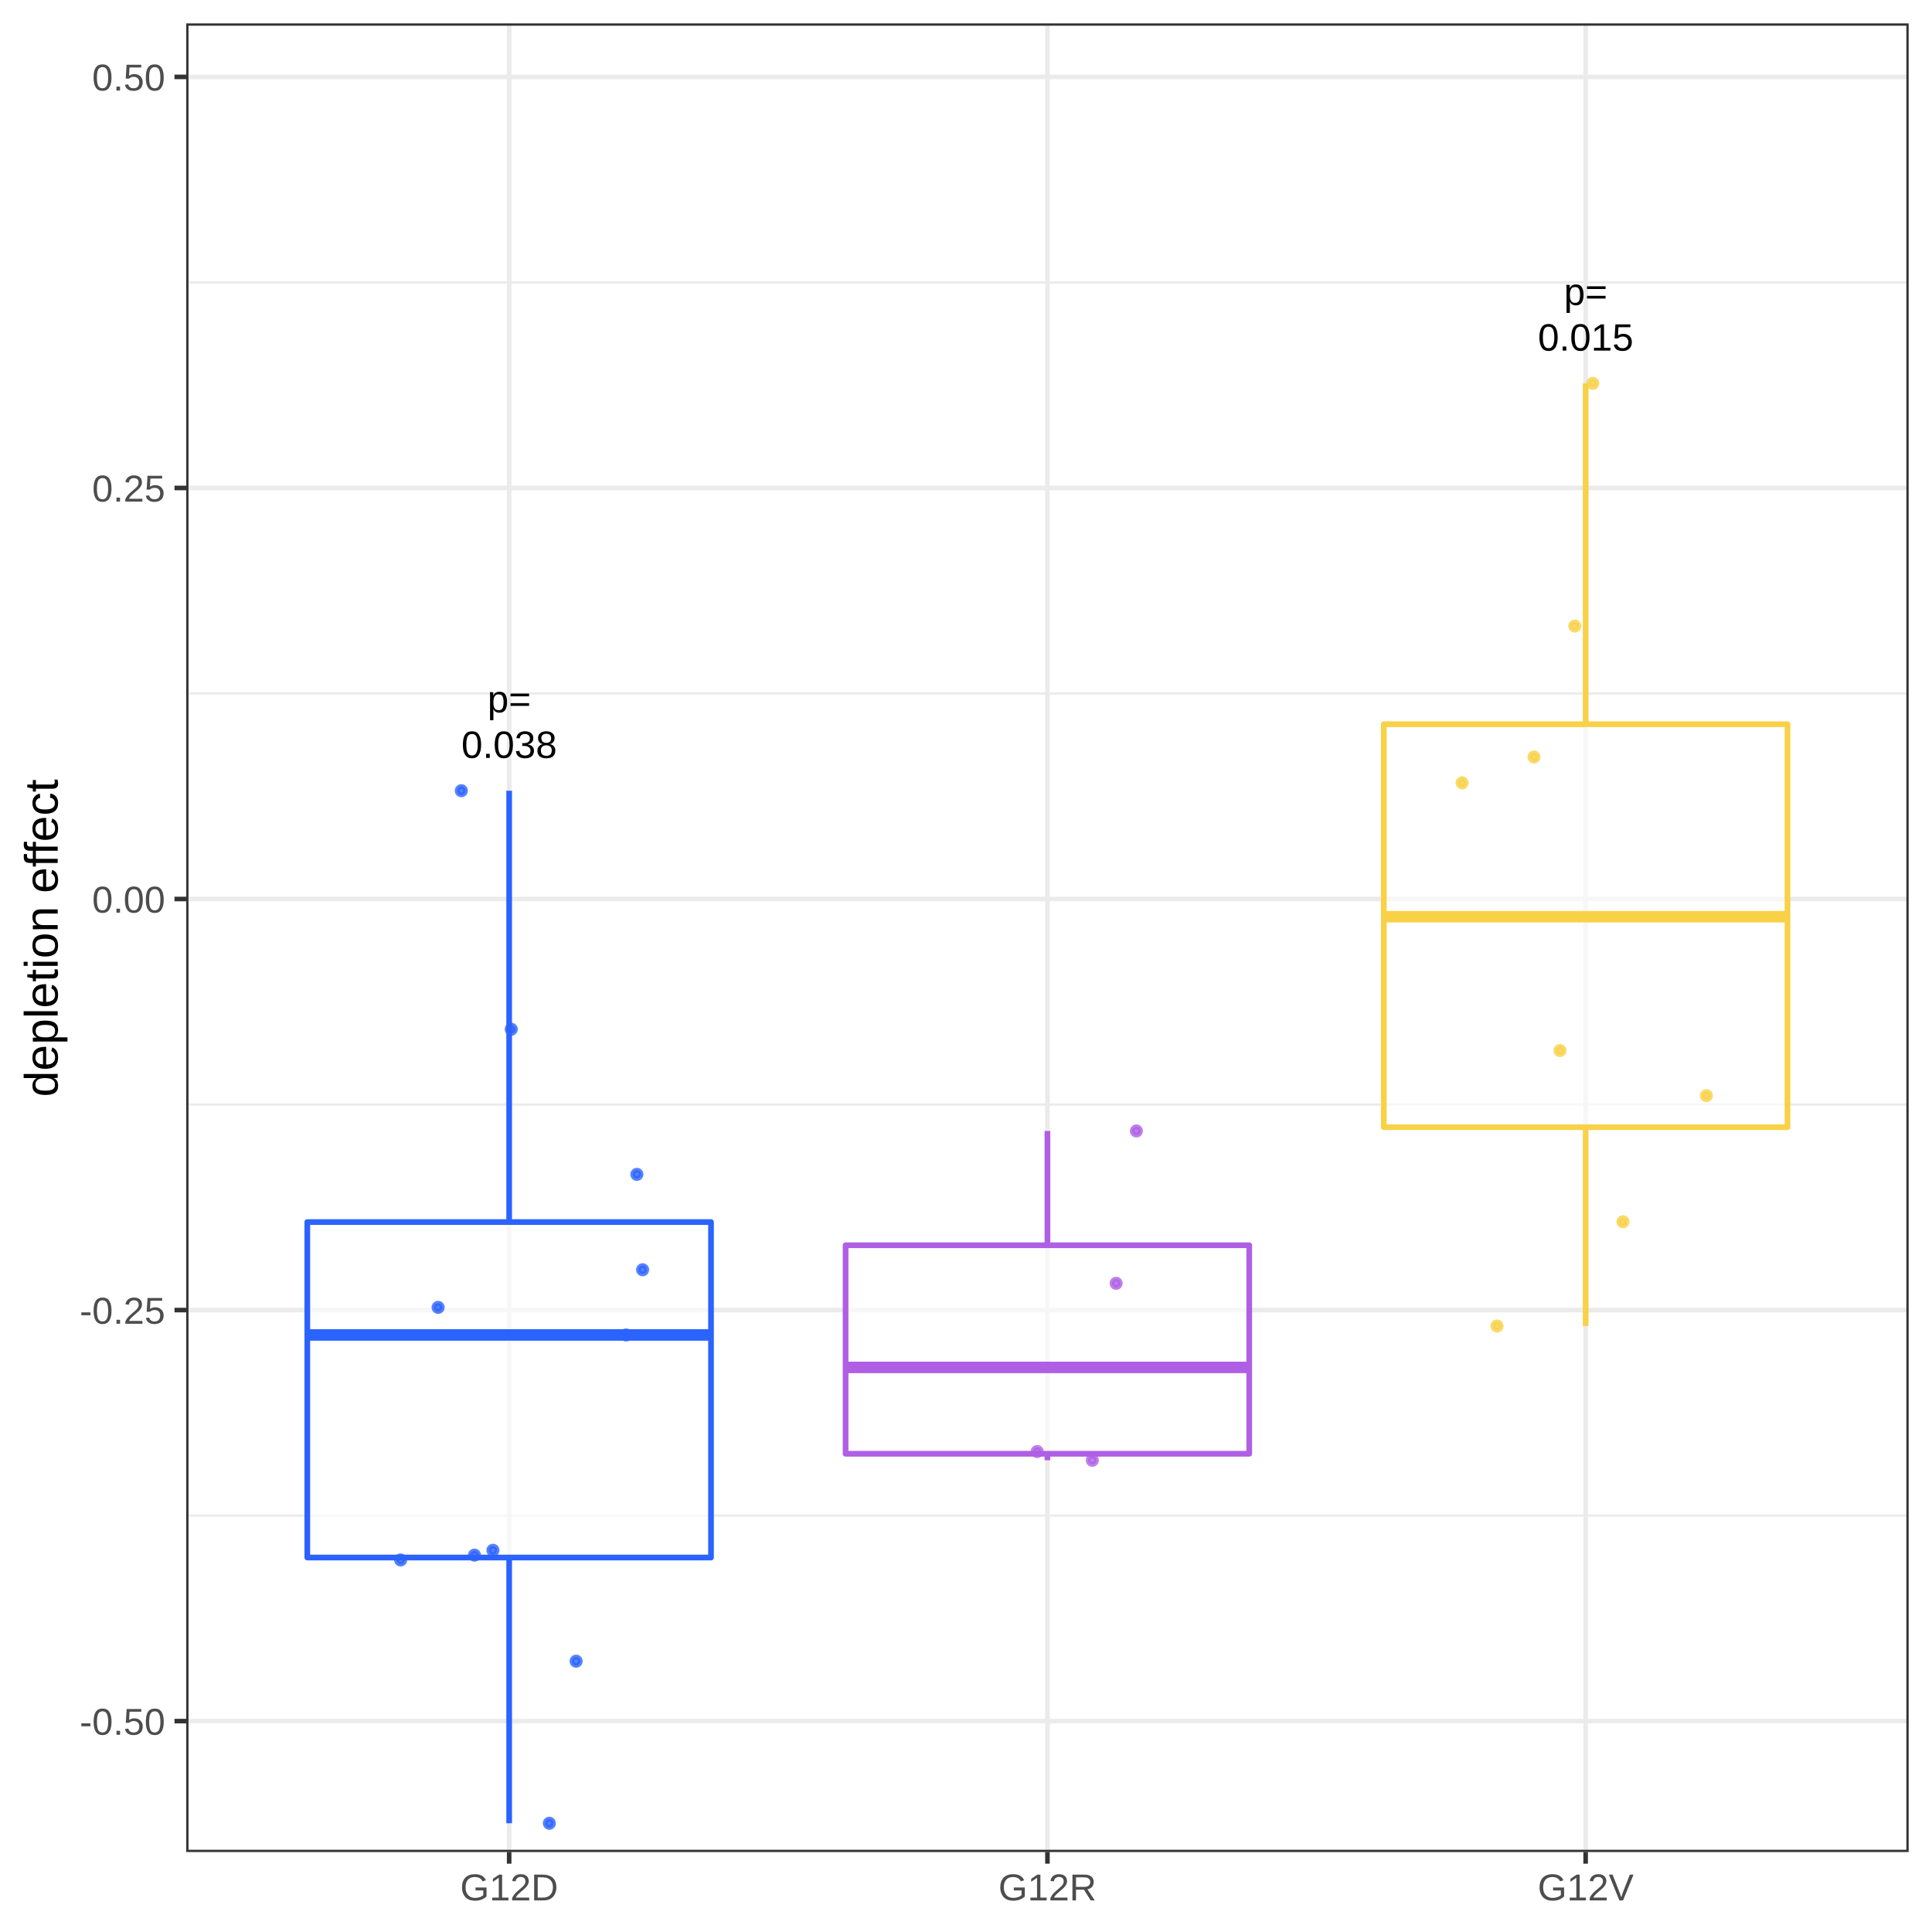
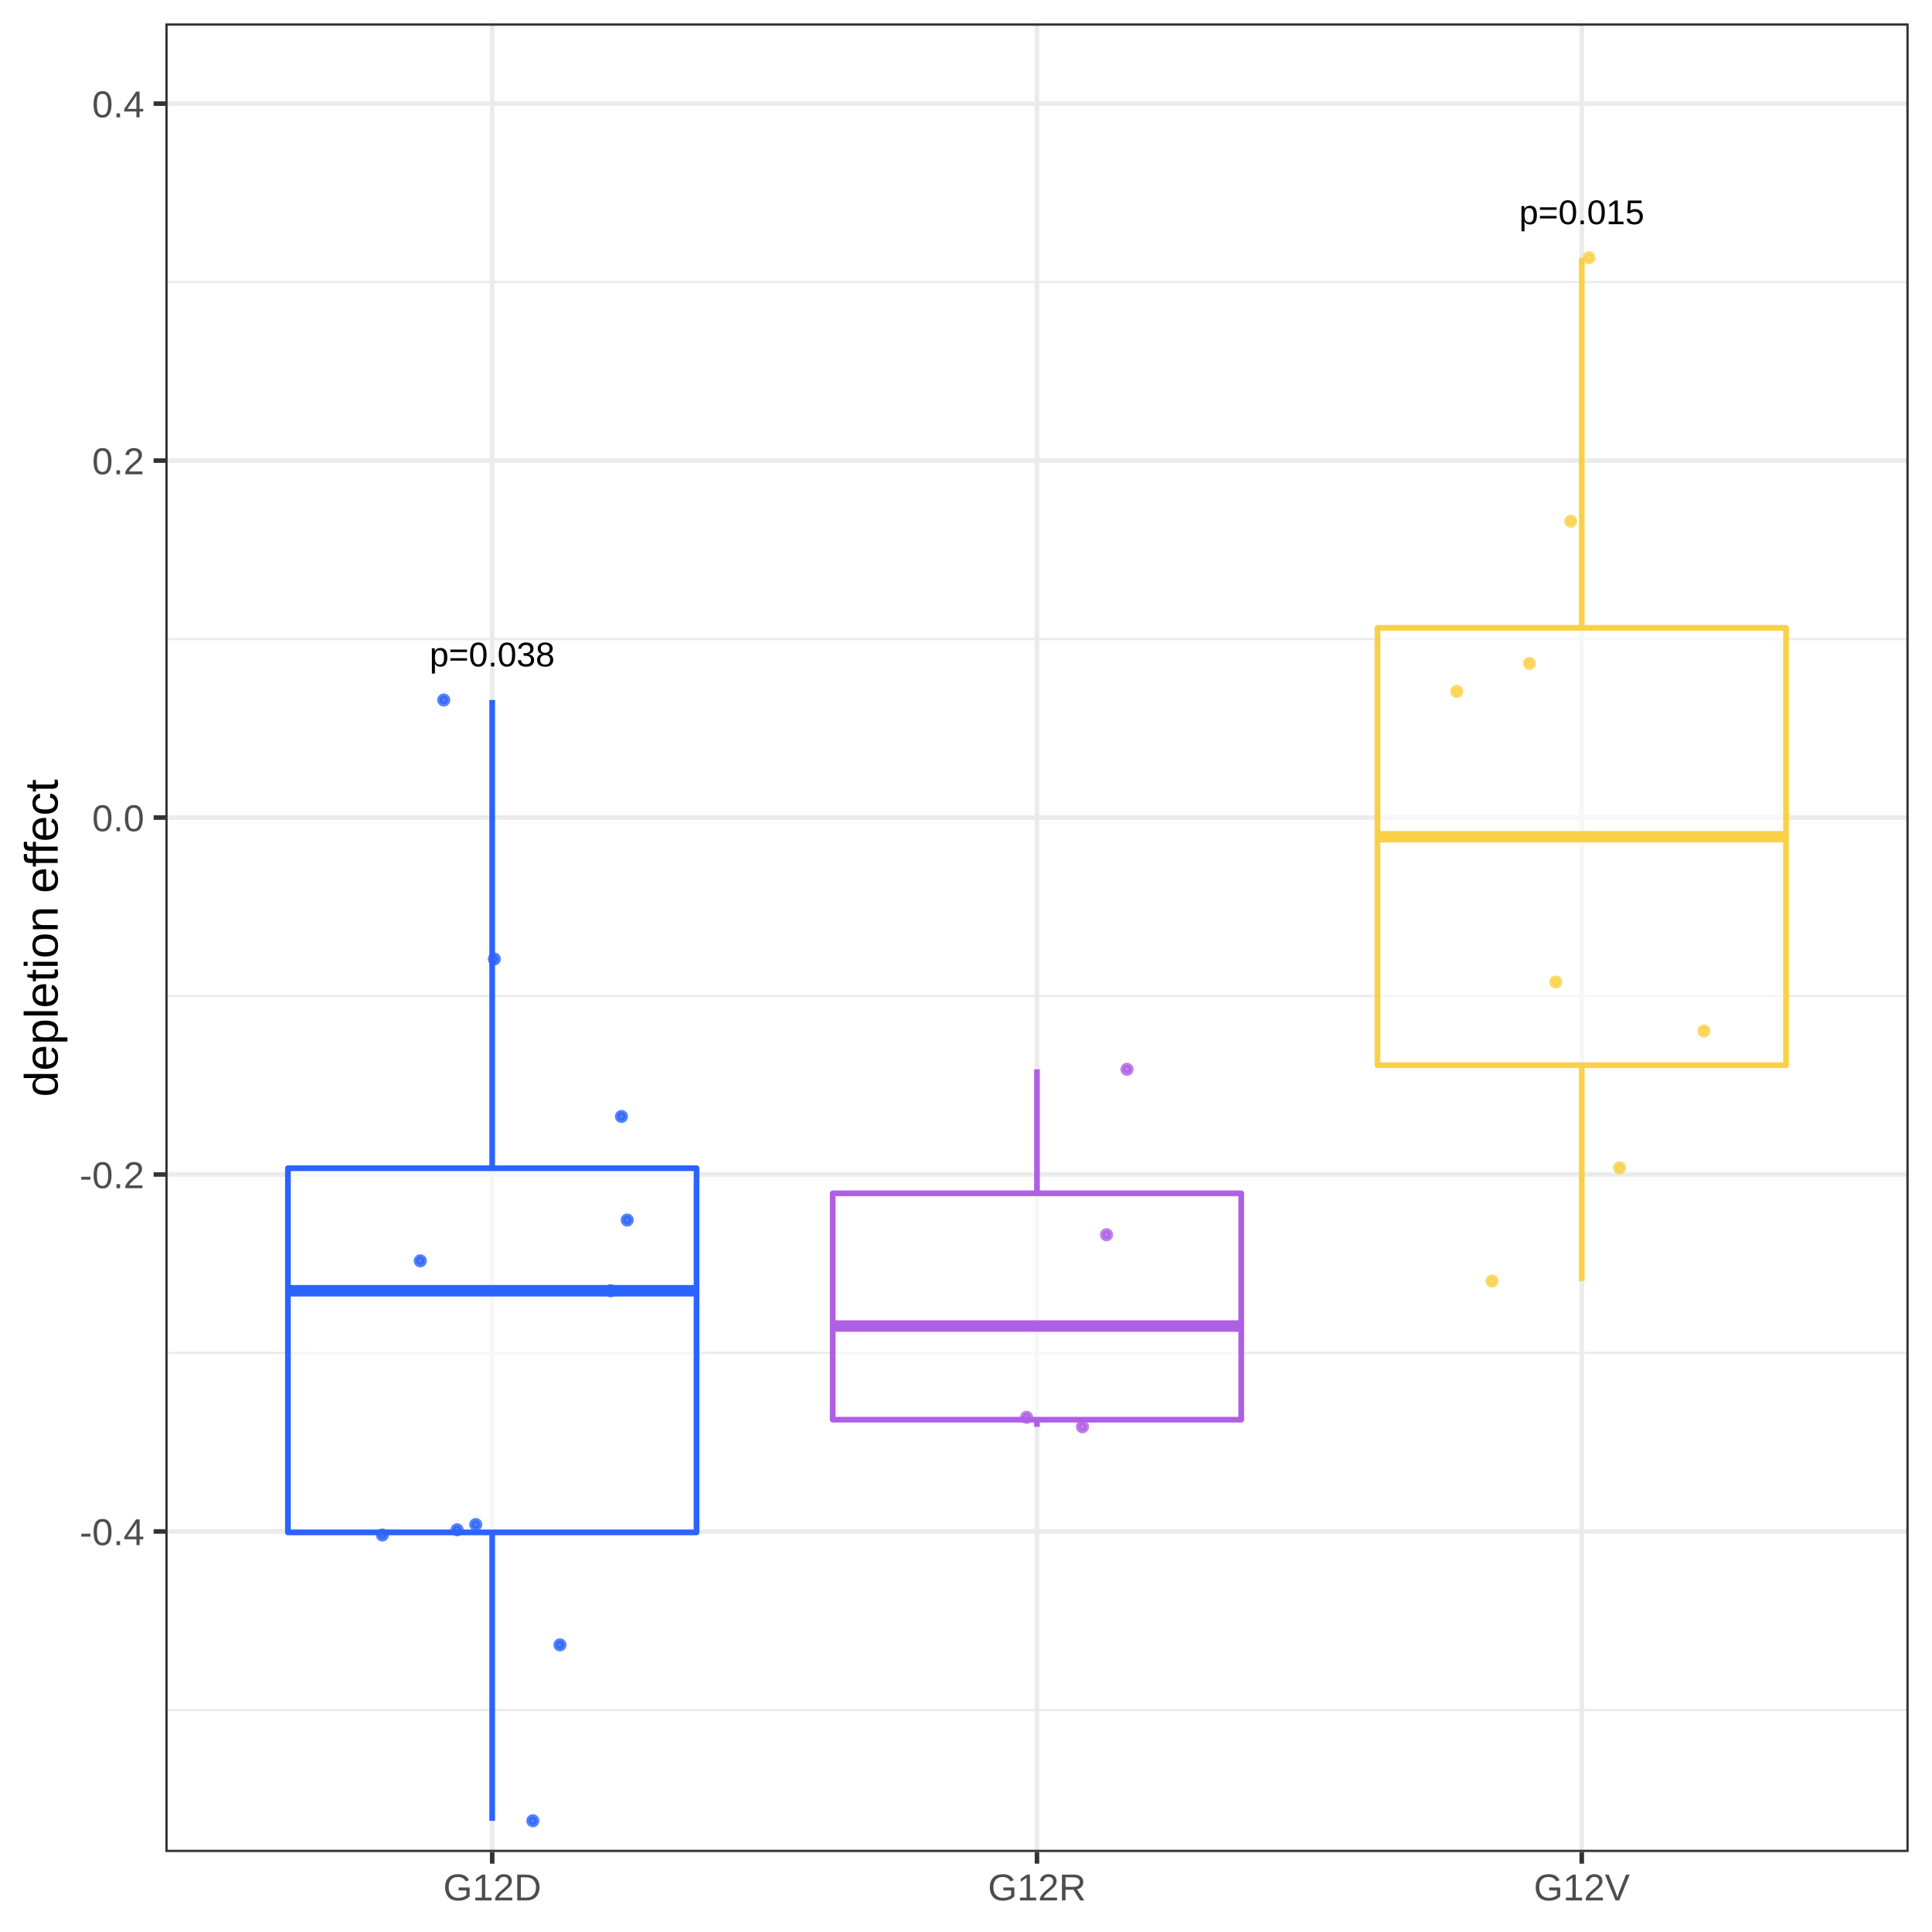
<svg xmlns="http://www.w3.org/2000/svg" viewBox="0 0 288.00 288.00">
  <defs>
    <style type="text/css">
    line, polyline, polygon, path, rect, circle {
      fill: none;
      stroke: #000000;
      stroke-linecap: round;
      stroke-linejoin: round;
      stroke-miterlimit: 10.00;
    }
  </style>
  </defs>
  <rect width="100%" height="100%" style="stroke: none; fill: #FFFFFF;" />
  <rect x="0.00" y="0.00" width="288.00" height="288.00" style="stroke-width: 0.68; stroke: #FFFFFF; fill: #FFFFFF;" />
  <defs>
-     <clipPath id="cpMjcuNzZ8Mjg0LjUxfDI3Ni4wOHwzLjQ5">
-       <rect x="27.76" y="3.49" width="256.76" height="272.59" />
+     <clipPath id="cpMjQuNjV8Mjg0LjUxfDI3Ni4wOHwzLjQ5">
+       <rect x="24.65" y="3.49" width="259.87" height="272.59" />
    </clipPath>
  </defs>
-   <rect x="27.76" y="3.49" width="256.76" height="272.59" style="stroke-width: 0.68; stroke: none; fill: #FFFFFF;" clip-path="url(#cpMjcuNzZ8Mjg0LjUxfDI3Ni4wOHwzLjQ5)" />
-   <polyline points="27.76,225.93 284.51,225.93 " style="stroke-width: 0.34; stroke: #EBEBEB; stroke-linecap: butt;" clip-path="url(#cpMjcuNzZ8Mjg0LjUxfDI3Ni4wOHwzLjQ5)" />
-   <polyline points="27.76,164.65 284.51,164.65 " style="stroke-width: 0.34; stroke: #EBEBEB; stroke-linecap: butt;" clip-path="url(#cpMjcuNzZ8Mjg0LjUxfDI3Ni4wOHwzLjQ5)" />
-   <polyline points="27.76,103.37 284.51,103.37 " style="stroke-width: 0.34; stroke: #EBEBEB; stroke-linecap: butt;" clip-path="url(#cpMjcuNzZ8Mjg0LjUxfDI3Ni4wOHwzLjQ5)" />
-   <polyline points="27.76,42.10 284.51,42.10 " style="stroke-width: 0.34; stroke: #EBEBEB; stroke-linecap: butt;" clip-path="url(#cpMjcuNzZ8Mjg0LjUxfDI3Ni4wOHwzLjQ5)" />
-   <polyline points="27.76,256.56 284.51,256.56 " style="stroke-width: 0.68; stroke: #EBEBEB; stroke-linecap: butt;" clip-path="url(#cpMjcuNzZ8Mjg0LjUxfDI3Ni4wOHwzLjQ5)" />
-   <polyline points="27.76,195.29 284.51,195.29 " style="stroke-width: 0.68; stroke: #EBEBEB; stroke-linecap: butt;" clip-path="url(#cpMjcuNzZ8Mjg0LjUxfDI3Ni4wOHwzLjQ5)" />
-   <polyline points="27.76,134.01 284.51,134.01 " style="stroke-width: 0.68; stroke: #EBEBEB; stroke-linecap: butt;" clip-path="url(#cpMjcuNzZ8Mjg0LjUxfDI3Ni4wOHwzLjQ5)" />
-   <polyline points="27.76,72.74 284.51,72.74 " style="stroke-width: 0.68; stroke: #EBEBEB; stroke-linecap: butt;" clip-path="url(#cpMjcuNzZ8Mjg0LjUxfDI3Ni4wOHwzLjQ5)" />
-   <polyline points="27.76,11.46 284.51,11.46 " style="stroke-width: 0.68; stroke: #EBEBEB; stroke-linecap: butt;" clip-path="url(#cpMjcuNzZ8Mjg0LjUxfDI3Ni4wOHwzLjQ5)" />
-   <polyline points="75.90,276.08 75.90,3.49 " style="stroke-width: 0.68; stroke: #EBEBEB; stroke-linecap: butt;" clip-path="url(#cpMjcuNzZ8Mjg0LjUxfDI3Ni4wOHwzLjQ5)" />
-   <polyline points="156.14,276.08 156.14,3.49 " style="stroke-width: 0.68; stroke: #EBEBEB; stroke-linecap: butt;" clip-path="url(#cpMjcuNzZ8Mjg0LjUxfDI3Ni4wOHwzLjQ5)" />
-   <polyline points="236.37,276.08 236.37,3.49 " style="stroke-width: 0.68; stroke: #EBEBEB; stroke-linecap: butt;" clip-path="url(#cpMjcuNzZ8Mjg0LjUxfDI3Ni4wOHwzLjQ5)" />
-   <line x1="75.90" y1="182.17" x2="75.90" y2="117.87" style="stroke-width: 0.85; stroke: #2B63FF; stroke-linecap: butt;" clip-path="url(#cpMjcuNzZ8Mjg0LjUxfDI3Ni4wOHwzLjQ5)" />
-   <line x1="75.90" y1="232.18" x2="75.90" y2="271.79" style="stroke-width: 0.85; stroke: #2B63FF; stroke-linecap: butt;" clip-path="url(#cpMjcuNzZ8Mjg0LjUxfDI3Ni4wOHwzLjQ5)" />
-   <polygon points="45.81,182.17 45.81,232.18 105.99,232.18 105.99,182.17 45.81,182.17 " style="stroke-width: 0.85; stroke: #2B63FF; fill: #FFFFFF; fill-opacity: 0.60;" clip-path="url(#cpMjcuNzZ8Mjg0LjUxfDI3Ni4wOHwzLjQ5)" />
-   <line x1="45.81" y1="199.00" x2="105.99" y2="199.00" style="stroke-width: 1.71; stroke: #2B63FF; stroke-linecap: butt;" clip-path="url(#cpMjcuNzZ8Mjg0LjUxfDI3Ni4wOHwzLjQ5)" />
-   <line x1="156.14" y1="185.63" x2="156.14" y2="168.59" style="stroke-width: 0.85; stroke: #AF5FE4; stroke-linecap: butt;" clip-path="url(#cpMjcuNzZ8Mjg0LjUxfDI3Ni4wOHwzLjQ5)" />
-   <line x1="156.14" y1="216.71" x2="156.14" y2="217.68" style="stroke-width: 0.85; stroke: #AF5FE4; stroke-linecap: butt;" clip-path="url(#cpMjcuNzZ8Mjg0LjUxfDI3Ni4wOHwzLjQ5)" />
-   <polygon points="126.05,185.63 126.05,216.71 186.22,216.71 186.22,185.63 126.05,185.63 " style="stroke-width: 0.85; stroke: #AF5FE4; fill: #FFFFFF; fill-opacity: 0.60;" clip-path="url(#cpMjcuNzZ8Mjg0LjUxfDI3Ni4wOHwzLjQ5)" />
-   <line x1="126.05" y1="203.84" x2="186.22" y2="203.84" style="stroke-width: 1.71; stroke: #AF5FE4; stroke-linecap: butt;" clip-path="url(#cpMjcuNzZ8Mjg0LjUxfDI3Ni4wOHwzLjQ5)" />
-   <line x1="236.37" y1="107.96" x2="236.37" y2="57.15" style="stroke-width: 0.85; stroke: #F8D147; stroke-linecap: butt;" clip-path="url(#cpMjcuNzZ8Mjg0LjUxfDI3Ni4wOHwzLjQ5)" />
-   <line x1="236.37" y1="168.03" x2="236.37" y2="197.67" style="stroke-width: 0.85; stroke: #F8D147; stroke-linecap: butt;" clip-path="url(#cpMjcuNzZ8Mjg0LjUxfDI3Ni4wOHwzLjQ5)" />
-   <polygon points="206.28,107.96 206.28,168.03 266.46,168.03 266.46,107.96 206.28,107.96 " style="stroke-width: 0.85; stroke: #F8D147; fill: #FFFFFF; fill-opacity: 0.60;" clip-path="url(#cpMjcuNzZ8Mjg0LjUxfDI3Ni4wOHwzLjQ5)" />
-   <line x1="206.28" y1="136.65" x2="266.46" y2="136.65" style="stroke-width: 1.71; stroke: #F8D147; stroke-linecap: butt;" clip-path="url(#cpMjcuNzZ8Mjg0LjUxfDI3Ni4wOHwzLjQ5)" />
-   <circle cx="234.75" cy="93.33" r="0.62" style="stroke-width: 0.71; stroke: #F8D147; stroke-opacity: 0.80; fill: #F8D147; fill-opacity: 0.80;" clip-path="url(#cpMjcuNzZ8Mjg0LjUxfDI3Ni4wOHwzLjQ5)" />
-   <circle cx="94.94" cy="175.06" r="0.62" style="stroke-width: 0.71; stroke: #2B63FF; stroke-opacity: 0.80; fill: #2B63FF; fill-opacity: 0.80;" clip-path="url(#cpMjcuNzZ8Mjg0LjUxfDI3Ni4wOHwzLjQ5)" />
-   <circle cx="59.72" cy="232.54" r="0.62" style="stroke-width: 0.71; stroke: #2B63FF; stroke-opacity: 0.80; fill: #2B63FF; fill-opacity: 0.80;" clip-path="url(#cpMjcuNzZ8Mjg0LjUxfDI3Ni4wOHwzLjQ5)" />
-   <circle cx="169.40" cy="168.59" r="0.62" style="stroke-width: 0.71; stroke: #AF5FE4; stroke-opacity: 0.80; fill: #AF5FE4; fill-opacity: 0.80;" clip-path="url(#cpMjcuNzZ8Mjg0LjUxfDI3Ni4wOHwzLjQ5)" />
-   <circle cx="228.67" cy="112.84" r="0.62" style="stroke-width: 0.71; stroke: #F8D147; stroke-opacity: 0.80; fill: #F8D147; fill-opacity: 0.80;" clip-path="url(#cpMjcuNzZ8Mjg0LjUxfDI3Ni4wOHwzLjQ5)" />
-   <circle cx="76.21" cy="153.43" r="0.62" style="stroke-width: 0.71; stroke: #2B63FF; stroke-opacity: 0.80; fill: #2B63FF; fill-opacity: 0.80;" clip-path="url(#cpMjcuNzZ8Mjg0LjUxfDI3Ni4wOHwzLjQ5)" />
-   <circle cx="68.77" cy="117.87" r="0.62" style="stroke-width: 0.71; stroke: #2B63FF; stroke-opacity: 0.80; fill: #2B63FF; fill-opacity: 0.80;" clip-path="url(#cpMjcuNzZ8Mjg0LjUxfDI3Ni4wOHwzLjQ5)" />
-   <circle cx="65.31" cy="194.89" r="0.62" style="stroke-width: 0.71; stroke: #2B63FF; stroke-opacity: 0.80; fill: #2B63FF; fill-opacity: 0.80;" clip-path="url(#cpMjcuNzZ8Mjg0LjUxfDI3Ni4wOHwzLjQ5)" />
-   <circle cx="217.95" cy="116.70" r="0.62" style="stroke-width: 0.71; stroke: #F8D147; stroke-opacity: 0.80; fill: #F8D147; fill-opacity: 0.80;" clip-path="url(#cpMjcuNzZ8Mjg0LjUxfDI3Ni4wOHwzLjQ5)" />
-   <circle cx="81.89" cy="271.79" r="0.62" style="stroke-width: 0.71; stroke: #2B63FF; stroke-opacity: 0.80; fill: #2B63FF; fill-opacity: 0.80;" clip-path="url(#cpMjcuNzZ8Mjg0LjUxfDI3Ni4wOHwzLjQ5)" />
-   <circle cx="241.93" cy="182.13" r="0.62" style="stroke-width: 0.71; stroke: #F8D147; stroke-opacity: 0.80; fill: #F8D147; fill-opacity: 0.80;" clip-path="url(#cpMjcuNzZ8Mjg0LjUxfDI3Ni4wOHwzLjQ5)" />
-   <circle cx="162.83" cy="217.68" r="0.62" style="stroke-width: 0.71; stroke: #AF5FE4; stroke-opacity: 0.80; fill: #AF5FE4; fill-opacity: 0.80;" clip-path="url(#cpMjcuNzZ8Mjg0LjUxfDI3Ni4wOHwzLjQ5)" />
-   <circle cx="95.79" cy="189.28" r="0.62" style="stroke-width: 0.71; stroke: #2B63FF; stroke-opacity: 0.80; fill: #2B63FF; fill-opacity: 0.80;" clip-path="url(#cpMjcuNzZ8Mjg0LjUxfDI3Ni4wOHwzLjQ5)" />
-   <circle cx="154.61" cy="216.38" r="0.62" style="stroke-width: 0.71; stroke: #AF5FE4; stroke-opacity: 0.80; fill: #AF5FE4; fill-opacity: 0.80;" clip-path="url(#cpMjcuNzZ8Mjg0LjUxfDI3Ni4wOHwzLjQ5)" />
-   <circle cx="237.44" cy="57.15" r="0.62" style="stroke-width: 0.71; stroke: #F8D147; stroke-opacity: 0.80; fill: #F8D147; fill-opacity: 0.80;" clip-path="url(#cpMjcuNzZ8Mjg0LjUxfDI3Ni4wOHwzLjQ5)" />
-   <circle cx="93.33" cy="199.00" r="0.62" style="stroke-width: 0.71; stroke: #2B63FF; stroke-opacity: 0.80; fill: #2B63FF; fill-opacity: 0.80;" clip-path="url(#cpMjcuNzZ8Mjg0LjUxfDI3Ni4wOHwzLjQ5)" />
-   <circle cx="166.38" cy="191.30" r="0.62" style="stroke-width: 0.71; stroke: #AF5FE4; stroke-opacity: 0.80; fill: #AF5FE4; fill-opacity: 0.80;" clip-path="url(#cpMjcuNzZ8Mjg0LjUxfDI3Ni4wOHwzLjQ5)" />
-   <circle cx="85.88" cy="247.63" r="0.62" style="stroke-width: 0.71; stroke: #2B63FF; stroke-opacity: 0.80; fill: #2B63FF; fill-opacity: 0.80;" clip-path="url(#cpMjcuNzZ8Mjg0LjUxfDI3Ni4wOHwzLjQ5)" />
-   <circle cx="70.73" cy="231.82" r="0.62" style="stroke-width: 0.71; stroke: #2B63FF; stroke-opacity: 0.80; fill: #2B63FF; fill-opacity: 0.80;" clip-path="url(#cpMjcuNzZ8Mjg0LjUxfDI3Ni4wOHwzLjQ5)" />
-   <circle cx="232.54" cy="156.60" r="0.62" style="stroke-width: 0.71; stroke: #F8D147; stroke-opacity: 0.80; fill: #F8D147; fill-opacity: 0.80;" clip-path="url(#cpMjcuNzZ8Mjg0LjUxfDI3Ni4wOHwzLjQ5)" />
-   <circle cx="254.37" cy="163.33" r="0.62" style="stroke-width: 0.71; stroke: #F8D147; stroke-opacity: 0.80; fill: #F8D147; fill-opacity: 0.80;" clip-path="url(#cpMjcuNzZ8Mjg0LjUxfDI3Ni4wOHwzLjQ5)" />
-   <circle cx="73.48" cy="231.10" r="0.62" style="stroke-width: 0.71; stroke: #2B63FF; stroke-opacity: 0.80; fill: #2B63FF; fill-opacity: 0.80;" clip-path="url(#cpMjcuNzZ8Mjg0LjUxfDI3Ni4wOHwzLjQ5)" />
-   <circle cx="223.16" cy="197.67" r="0.62" style="stroke-width: 0.71; stroke: #F8D147; stroke-opacity: 0.80; fill: #F8D147; fill-opacity: 0.80;" clip-path="url(#cpMjcuNzZ8Mjg0LjUxfDI3Ni4wOHwzLjQ5)" />
-   <g clip-path="url(#cpMjcuNzZ8Mjg0LjUxfDI3Ni4wOHwzLjQ5)">
-     <text x="72.66" y="106.18" style="font-size: 5.69px; font-family: Arial;" textLength="6.48px" lengthAdjust="spacingAndGlyphs">p=</text>
+   <rect x="24.65" y="3.49" width="259.87" height="272.59" style="stroke-width: 0.68; stroke: none; fill: #FFFFFF;" clip-path="url(#cpMjQuNjV8Mjg0LjUxfDI3Ni4wOHwzLjQ5)" />
+   <polyline points="24.65,254.90 284.51,254.90 " style="stroke-width: 0.34; stroke: #EBEBEB; stroke-linecap: butt;" clip-path="url(#cpMjQuNjV8Mjg0LjUxfDI3Ni4wOHwzLjQ5)" />
+   <polyline points="24.65,201.68 284.51,201.68 " style="stroke-width: 0.34; stroke: #EBEBEB; stroke-linecap: butt;" clip-path="url(#cpMjQuNjV8Mjg0LjUxfDI3Ni4wOHwzLjQ5)" />
+   <polyline points="24.65,148.47 284.51,148.47 " style="stroke-width: 0.34; stroke: #EBEBEB; stroke-linecap: butt;" clip-path="url(#cpMjQuNjV8Mjg0LjUxfDI3Ni4wOHwzLjQ5)" />
+   <polyline points="24.65,95.26 284.51,95.26 " style="stroke-width: 0.34; stroke: #EBEBEB; stroke-linecap: butt;" clip-path="url(#cpMjQuNjV8Mjg0LjUxfDI3Ni4wOHwzLjQ5)" />
+   <polyline points="24.65,42.05 284.51,42.05 " style="stroke-width: 0.34; stroke: #EBEBEB; stroke-linecap: butt;" clip-path="url(#cpMjQuNjV8Mjg0LjUxfDI3Ni4wOHwzLjQ5)" />
+   <polyline points="24.65,228.29 284.51,228.29 " style="stroke-width: 0.68; stroke: #EBEBEB; stroke-linecap: butt;" clip-path="url(#cpMjQuNjV8Mjg0LjUxfDI3Ni4wOHwzLjQ5)" />
+   <polyline points="24.65,175.08 284.51,175.08 " style="stroke-width: 0.68; stroke: #EBEBEB; stroke-linecap: butt;" clip-path="url(#cpMjQuNjV8Mjg0LjUxfDI3Ni4wOHwzLjQ5)" />
+   <polyline points="24.65,121.87 284.51,121.87 " style="stroke-width: 0.68; stroke: #EBEBEB; stroke-linecap: butt;" clip-path="url(#cpMjQuNjV8Mjg0LjUxfDI3Ni4wOHwzLjQ5)" />
+   <polyline points="24.65,68.66 284.51,68.66 " style="stroke-width: 0.68; stroke: #EBEBEB; stroke-linecap: butt;" clip-path="url(#cpMjQuNjV8Mjg0LjUxfDI3Ni4wOHwzLjQ5)" />
+   <polyline points="24.65,15.45 284.51,15.45 " style="stroke-width: 0.68; stroke: #EBEBEB; stroke-linecap: butt;" clip-path="url(#cpMjQuNjV8Mjg0LjUxfDI3Ni4wOHwzLjQ5)" />
+   <polyline points="73.37,276.08 73.37,3.49 " style="stroke-width: 0.68; stroke: #EBEBEB; stroke-linecap: butt;" clip-path="url(#cpMjQuNjV8Mjg0LjUxfDI3Ni4wOHwzLjQ5)" />
+   <polyline points="154.58,276.08 154.58,3.49 " style="stroke-width: 0.68; stroke: #EBEBEB; stroke-linecap: butt;" clip-path="url(#cpMjQuNjV8Mjg0LjUxfDI3Ni4wOHwzLjQ5)" />
+   <polyline points="235.79,276.08 235.79,3.49 " style="stroke-width: 0.68; stroke: #EBEBEB; stroke-linecap: butt;" clip-path="url(#cpMjQuNjV8Mjg0LjUxfDI3Ni4wOHwzLjQ5)" />
+   <line x1="73.37" y1="174.15" x2="73.37" y2="104.35" style="stroke-width: 0.85; stroke: #2B63FF; stroke-linecap: butt;" clip-path="url(#cpMjQuNjV8Mjg0LjUxfDI3Ni4wOHwzLjQ5)" />
+   <line x1="73.37" y1="228.43" x2="73.37" y2="271.42" style="stroke-width: 0.85; stroke: #2B63FF; stroke-linecap: butt;" clip-path="url(#cpMjQuNjV8Mjg0LjUxfDI3Ni4wOHwzLjQ5)" />
+   <polygon points="42.92,174.15 42.92,228.43 103.83,228.43 103.83,174.15 42.92,174.15 " style="stroke-width: 0.85; stroke: #2B63FF; fill: #FFFFFF; fill-opacity: 0.60;" clip-path="url(#cpMjQuNjV8Mjg0LjUxfDI3Ni4wOHwzLjQ5)" />
+   <line x1="42.92" y1="192.41" x2="103.83" y2="192.41" style="stroke-width: 1.71; stroke: #2B63FF; stroke-linecap: butt;" clip-path="url(#cpMjQuNjV8Mjg0LjUxfDI3Ni4wOHwzLjQ5)" />
+   <line x1="154.58" y1="177.89" x2="154.58" y2="159.40" style="stroke-width: 0.85; stroke: #AF5FE4; stroke-linecap: butt;" clip-path="url(#cpMjQuNjV8Mjg0LjUxfDI3Ni4wOHwzLjQ5)" />
+   <line x1="154.58" y1="211.63" x2="154.58" y2="212.69" style="stroke-width: 0.85; stroke: #AF5FE4; stroke-linecap: butt;" clip-path="url(#cpMjQuNjV8Mjg0LjUxfDI3Ni4wOHwzLjQ5)" />
+   <polygon points="124.13,177.89 124.13,211.63 185.03,211.63 185.03,177.89 124.13,177.89 " style="stroke-width: 0.85; stroke: #AF5FE4; fill: #FFFFFF; fill-opacity: 0.60;" clip-path="url(#cpMjQuNjV8Mjg0LjUxfDI3Ni4wOHwzLjQ5)" />
+   <line x1="124.13" y1="197.67" x2="185.03" y2="197.67" style="stroke-width: 1.71; stroke: #AF5FE4; stroke-linecap: butt;" clip-path="url(#cpMjQuNjV8Mjg0LjUxfDI3Ni4wOHwzLjQ5)" />
+   <line x1="235.79" y1="93.59" x2="235.79" y2="38.43" style="stroke-width: 0.85; stroke: #F8D147; stroke-linecap: butt;" clip-path="url(#cpMjQuNjV8Mjg0LjUxfDI3Ni4wOHwzLjQ5)" />
+   <line x1="235.79" y1="158.79" x2="235.79" y2="190.97" style="stroke-width: 0.85; stroke: #F8D147; stroke-linecap: butt;" clip-path="url(#cpMjQuNjV8Mjg0LjUxfDI3Ni4wOHwzLjQ5)" />
+   <polygon points="205.34,93.59 205.34,158.79 266.24,158.79 266.24,93.59 205.34,93.59 " style="stroke-width: 0.85; stroke: #F8D147; fill: #FFFFFF; fill-opacity: 0.60;" clip-path="url(#cpMjQuNjV8Mjg0LjUxfDI3Ni4wOHwzLjQ5)" />
+   <line x1="205.34" y1="124.73" x2="266.24" y2="124.73" style="stroke-width: 1.71; stroke: #F8D147; stroke-linecap: butt;" clip-path="url(#cpMjQuNjV8Mjg0LjUxfDI3Ni4wOHwzLjQ5)" />
+   <circle cx="234.15" cy="77.71" r="0.62" style="stroke-width: 0.71; stroke: #F8D147; stroke-opacity: 0.80; fill: #F8D147; fill-opacity: 0.80;" clip-path="url(#cpMjQuNjV8Mjg0LjUxfDI3Ni4wOHwzLjQ5)" />
+   <circle cx="92.64" cy="166.43" r="0.62" style="stroke-width: 0.71; stroke: #2B63FF; stroke-opacity: 0.80; fill: #2B63FF; fill-opacity: 0.80;" clip-path="url(#cpMjQuNjV8Mjg0LjUxfDI3Ni4wOHwzLjQ5)" />
+   <circle cx="57.00" cy="228.82" r="0.62" style="stroke-width: 0.71; stroke: #2B63FF; stroke-opacity: 0.80; fill: #2B63FF; fill-opacity: 0.80;" clip-path="url(#cpMjQuNjV8Mjg0LjUxfDI3Ni4wOHwzLjQ5)" />
+   <circle cx="168.00" cy="159.40" r="0.62" style="stroke-width: 0.71; stroke: #AF5FE4; stroke-opacity: 0.80; fill: #AF5FE4; fill-opacity: 0.80;" clip-path="url(#cpMjQuNjV8Mjg0LjUxfDI3Ni4wOHwzLjQ5)" />
+   <circle cx="227.99" cy="98.89" r="0.62" style="stroke-width: 0.71; stroke: #F8D147; stroke-opacity: 0.80; fill: #F8D147; fill-opacity: 0.80;" clip-path="url(#cpMjQuNjV8Mjg0LjUxfDI3Ni4wOHwzLjQ5)" />
+   <circle cx="73.69" cy="142.95" r="0.62" style="stroke-width: 0.71; stroke: #2B63FF; stroke-opacity: 0.80; fill: #2B63FF; fill-opacity: 0.80;" clip-path="url(#cpMjQuNjV8Mjg0LjUxfDI3Ni4wOHwzLjQ5)" />
+   <circle cx="66.15" cy="104.35" r="0.62" style="stroke-width: 0.71; stroke: #2B63FF; stroke-opacity: 0.80; fill: #2B63FF; fill-opacity: 0.80;" clip-path="url(#cpMjQuNjV8Mjg0LjUxfDI3Ni4wOHwzLjQ5)" />
+   <circle cx="62.65" cy="187.95" r="0.62" style="stroke-width: 0.71; stroke: #2B63FF; stroke-opacity: 0.80; fill: #2B63FF; fill-opacity: 0.80;" clip-path="url(#cpMjQuNjV8Mjg0LjUxfDI3Ni4wOHwzLjQ5)" />
+   <circle cx="217.15" cy="103.07" r="0.62" style="stroke-width: 0.71; stroke: #F8D147; stroke-opacity: 0.80; fill: #F8D147; fill-opacity: 0.80;" clip-path="url(#cpMjQuNjV8Mjg0LjUxfDI3Ni4wOHwzLjQ5)" />
+   <circle cx="79.43" cy="271.42" r="0.62" style="stroke-width: 0.71; stroke: #2B63FF; stroke-opacity: 0.80; fill: #2B63FF; fill-opacity: 0.80;" clip-path="url(#cpMjQuNjV8Mjg0LjUxfDI3Ni4wOHwzLjQ5)" />
+   <circle cx="241.42" cy="174.10" r="0.62" style="stroke-width: 0.71; stroke: #F8D147; stroke-opacity: 0.80; fill: #F8D147; fill-opacity: 0.80;" clip-path="url(#cpMjQuNjV8Mjg0LjUxfDI3Ni4wOHwzLjQ5)" />
+   <circle cx="161.36" cy="212.69" r="0.62" style="stroke-width: 0.71; stroke: #AF5FE4; stroke-opacity: 0.80; fill: #AF5FE4; fill-opacity: 0.80;" clip-path="url(#cpMjQuNjV8Mjg0LjUxfDI3Ni4wOHwzLjQ5)" />
+   <circle cx="93.50" cy="181.87" r="0.62" style="stroke-width: 0.71; stroke: #2B63FF; stroke-opacity: 0.80; fill: #2B63FF; fill-opacity: 0.80;" clip-path="url(#cpMjQuNjV8Mjg0LjUxfDI3Ni4wOHwzLjQ5)" />
+   <circle cx="153.04" cy="211.28" r="0.62" style="stroke-width: 0.71; stroke: #AF5FE4; stroke-opacity: 0.80; fill: #AF5FE4; fill-opacity: 0.80;" clip-path="url(#cpMjQuNjV8Mjg0LjUxfDI3Ni4wOHwzLjQ5)" />
+   <circle cx="236.87" cy="38.43" r="0.62" style="stroke-width: 0.71; stroke: #F8D147; stroke-opacity: 0.80; fill: #F8D147; fill-opacity: 0.80;" clip-path="url(#cpMjQuNjV8Mjg0LjUxfDI3Ni4wOHwzLjQ5)" />
+   <circle cx="91.02" cy="192.41" r="0.62" style="stroke-width: 0.71; stroke: #2B63FF; stroke-opacity: 0.80; fill: #2B63FF; fill-opacity: 0.80;" clip-path="url(#cpMjQuNjV8Mjg0LjUxfDI3Ni4wOHwzLjQ5)" />
+   <circle cx="164.95" cy="184.06" r="0.62" style="stroke-width: 0.71; stroke: #AF5FE4; stroke-opacity: 0.80; fill: #AF5FE4; fill-opacity: 0.80;" clip-path="url(#cpMjQuNjV8Mjg0LjUxfDI3Ni4wOHwzLjQ5)" />
+   <circle cx="83.47" cy="245.20" r="0.62" style="stroke-width: 0.71; stroke: #2B63FF; stroke-opacity: 0.80; fill: #2B63FF; fill-opacity: 0.80;" clip-path="url(#cpMjQuNjV8Mjg0LjUxfDI3Ni4wOHwzLjQ5)" />
+   <circle cx="68.14" cy="228.04" r="0.62" style="stroke-width: 0.71; stroke: #2B63FF; stroke-opacity: 0.80; fill: #2B63FF; fill-opacity: 0.80;" clip-path="url(#cpMjQuNjV8Mjg0LjUxfDI3Ni4wOHwzLjQ5)" />
+   <circle cx="231.91" cy="146.39" r="0.62" style="stroke-width: 0.71; stroke: #F8D147; stroke-opacity: 0.80; fill: #F8D147; fill-opacity: 0.80;" clip-path="url(#cpMjQuNjV8Mjg0LjUxfDI3Ni4wOHwzLjQ5)" />
+   <circle cx="254.00" cy="153.69" r="0.62" style="stroke-width: 0.71; stroke: #F8D147; stroke-opacity: 0.80; fill: #F8D147; fill-opacity: 0.80;" clip-path="url(#cpMjQuNjV8Mjg0LjUxfDI3Ni4wOHwzLjQ5)" />
+   <circle cx="70.92" cy="227.26" r="0.62" style="stroke-width: 0.71; stroke: #2B63FF; stroke-opacity: 0.80; fill: #2B63FF; fill-opacity: 0.80;" clip-path="url(#cpMjQuNjV8Mjg0LjUxfDI3Ni4wOHwzLjQ5)" />
+   <circle cx="222.42" cy="190.97" r="0.62" style="stroke-width: 0.71; stroke: #F8D147; stroke-opacity: 0.80; fill: #F8D147; fill-opacity: 0.80;" clip-path="url(#cpMjQuNjV8Mjg0LjUxfDI3Ni4wOHwzLjQ5)" />
+   <g clip-path="url(#cpMjQuNjV8Mjg0LjUxfDI3Ni4wOHwzLjQ5)">
+     <text x="64.04" y="99.34" style="font-size: 5.12px; font-family: Arial;" textLength="18.67px" lengthAdjust="spacingAndGlyphs">p=0.038</text>
  </g>
-   <g clip-path="url(#cpMjcuNzZ8Mjg0LjUxfDI3Ni4wOHwzLjQ5)">
-     <text x="68.78" y="112.98" style="font-size: 5.69px; font-family: Arial;" textLength="14.23px" lengthAdjust="spacingAndGlyphs">0.038</text>
+   <g clip-path="url(#cpMjQuNjV8Mjg0LjUxfDI3Ni4wOHwzLjQ5)">
+     <text x="226.46" y="33.42" style="font-size: 5.12px; font-family: Arial;" textLength="18.67px" lengthAdjust="spacingAndGlyphs">p=0.015</text>
  </g>
-   <g clip-path="url(#cpMjcuNzZ8Mjg0LjUxfDI3Ni4wOHwzLjQ5)">
-     <text x="233.13" y="45.46" style="font-size: 5.69px; font-family: Arial;" textLength="6.48px" lengthAdjust="spacingAndGlyphs">p=</text>
-   </g>
-   <g clip-path="url(#cpMjcuNzZ8Mjg0LjUxfDI3Ni4wOHwzLjQ5)">
-     <text x="229.26" y="52.26" style="font-size: 5.69px; font-family: Arial;" textLength="14.23px" lengthAdjust="spacingAndGlyphs">0.015</text>
-   </g>
-   <rect x="27.76" y="3.49" width="256.76" height="272.59" style="stroke-width: 0.68; stroke: #333333;" clip-path="url(#cpMjcuNzZ8Mjg0LjUxfDI3Ni4wOHwzLjQ5)" />
+   <rect x="24.65" y="3.49" width="259.87" height="272.59" style="stroke-width: 0.68; stroke: #333333;" clip-path="url(#cpMjQuNjV8Mjg0LjUxfDI3Ni4wOHwzLjQ5)" />
  <defs>
    <clipPath id="cpMC4wMHwyODguMDB8Mjg4LjAwfDAuMDA=">
      <rect x="0.00" y="0.00" width="288.00" height="288.00" />
    </clipPath>
  </defs>
  <g clip-path="url(#cpMC4wMHwyODguMDB8Mjg4LjAwfDAuMDA=)">
-     <text x="11.87" y="258.60" style="font-size: 5.60px; fill: #4D4D4D; font-family: Arial;" textLength="12.75px" lengthAdjust="spacingAndGlyphs">-0.50</text>
+     <text x="11.87" y="230.33" style="font-size: 5.60px; fill: #4D4D4D; font-family: Arial;" textLength="9.64px" lengthAdjust="spacingAndGlyphs">-0.4</text>
  </g>
  <g clip-path="url(#cpMC4wMHwyODguMDB8Mjg4LjAwfDAuMDA=)">
-     <text x="11.87" y="197.33" style="font-size: 5.60px; fill: #4D4D4D; font-family: Arial;" textLength="12.75px" lengthAdjust="spacingAndGlyphs">-0.25</text>
+     <text x="11.87" y="177.12" style="font-size: 5.60px; fill: #4D4D4D; font-family: Arial;" textLength="9.64px" lengthAdjust="spacingAndGlyphs">-0.2</text>
  </g>
  <g clip-path="url(#cpMC4wMHwyODguMDB8Mjg4LjAwfDAuMDA=)">
-     <text x="13.73" y="136.05" style="font-size: 5.60px; fill: #4D4D4D; font-family: Arial;" textLength="10.89px" lengthAdjust="spacingAndGlyphs">0.00</text>
+     <text x="13.73" y="123.91" style="font-size: 5.60px; fill: #4D4D4D; font-family: Arial;" textLength="7.78px" lengthAdjust="spacingAndGlyphs">0.0</text>
  </g>
  <g clip-path="url(#cpMC4wMHwyODguMDB8Mjg4LjAwfDAuMDA=)">
-     <text x="13.73" y="74.77" style="font-size: 5.60px; fill: #4D4D4D; font-family: Arial;" textLength="10.89px" lengthAdjust="spacingAndGlyphs">0.25</text>
+     <text x="13.73" y="70.70" style="font-size: 5.60px; fill: #4D4D4D; font-family: Arial;" textLength="7.78px" lengthAdjust="spacingAndGlyphs">0.2</text>
  </g>
  <g clip-path="url(#cpMC4wMHwyODguMDB8Mjg4LjAwfDAuMDA=)">
-     <text x="13.73" y="13.50" style="font-size: 5.60px; fill: #4D4D4D; font-family: Arial;" textLength="10.89px" lengthAdjust="spacingAndGlyphs">0.50</text>
+     <text x="13.73" y="17.49" style="font-size: 5.60px; fill: #4D4D4D; font-family: Arial;" textLength="7.78px" lengthAdjust="spacingAndGlyphs">0.4</text>
  </g>
-   <polyline points="26.01,256.56 27.76,256.56 " style="stroke-width: 0.68; stroke: #333333; stroke-linecap: butt;" clip-path="url(#cpMC4wMHwyODguMDB8Mjg4LjAwfDAuMDA=)" />
-   <polyline points="26.01,195.29 27.76,195.29 " style="stroke-width: 0.68; stroke: #333333; stroke-linecap: butt;" clip-path="url(#cpMC4wMHwyODguMDB8Mjg4LjAwfDAuMDA=)" />
-   <polyline points="26.01,134.01 27.76,134.01 " style="stroke-width: 0.68; stroke: #333333; stroke-linecap: butt;" clip-path="url(#cpMC4wMHwyODguMDB8Mjg4LjAwfDAuMDA=)" />
-   <polyline points="26.01,72.74 27.76,72.74 " style="stroke-width: 0.68; stroke: #333333; stroke-linecap: butt;" clip-path="url(#cpMC4wMHwyODguMDB8Mjg4LjAwfDAuMDA=)" />
-   <polyline points="26.01,11.46 27.76,11.46 " style="stroke-width: 0.68; stroke: #333333; stroke-linecap: butt;" clip-path="url(#cpMC4wMHwyODguMDB8Mjg4LjAwfDAuMDA=)" />
-   <polyline points="75.90,277.82 75.90,276.08 " style="stroke-width: 0.68; stroke: #333333; stroke-linecap: butt;" clip-path="url(#cpMC4wMHwyODguMDB8Mjg4LjAwfDAuMDA=)" />
-   <polyline points="156.14,277.82 156.14,276.08 " style="stroke-width: 0.68; stroke: #333333; stroke-linecap: butt;" clip-path="url(#cpMC4wMHwyODguMDB8Mjg4LjAwfDAuMDA=)" />
-   <polyline points="236.37,277.82 236.37,276.08 " style="stroke-width: 0.68; stroke: #333333; stroke-linecap: butt;" clip-path="url(#cpMC4wMHwyODguMDB8Mjg4LjAwfDAuMDA=)" />
+   <polyline points="22.90,228.29 24.65,228.29 " style="stroke-width: 0.68; stroke: #333333; stroke-linecap: butt;" clip-path="url(#cpMC4wMHwyODguMDB8Mjg4LjAwfDAuMDA=)" />
+   <polyline points="22.90,175.08 24.65,175.08 " style="stroke-width: 0.68; stroke: #333333; stroke-linecap: butt;" clip-path="url(#cpMC4wMHwyODguMDB8Mjg4LjAwfDAuMDA=)" />
+   <polyline points="22.90,121.87 24.65,121.87 " style="stroke-width: 0.68; stroke: #333333; stroke-linecap: butt;" clip-path="url(#cpMC4wMHwyODguMDB8Mjg4LjAwfDAuMDA=)" />
+   <polyline points="22.90,68.66 24.65,68.66 " style="stroke-width: 0.68; stroke: #333333; stroke-linecap: butt;" clip-path="url(#cpMC4wMHwyODguMDB8Mjg4LjAwfDAuMDA=)" />
+   <polyline points="22.90,15.45 24.65,15.45 " style="stroke-width: 0.68; stroke: #333333; stroke-linecap: butt;" clip-path="url(#cpMC4wMHwyODguMDB8Mjg4LjAwfDAuMDA=)" />
+   <polyline points="73.37,277.82 73.37,276.08 " style="stroke-width: 0.68; stroke: #333333; stroke-linecap: butt;" clip-path="url(#cpMC4wMHwyODguMDB8Mjg4LjAwfDAuMDA=)" />
+   <polyline points="154.58,277.82 154.58,276.08 " style="stroke-width: 0.68; stroke: #333333; stroke-linecap: butt;" clip-path="url(#cpMC4wMHwyODguMDB8Mjg4LjAwfDAuMDA=)" />
+   <polyline points="235.79,277.82 235.79,276.08 " style="stroke-width: 0.68; stroke: #333333; stroke-linecap: butt;" clip-path="url(#cpMC4wMHwyODguMDB8Mjg4LjAwfDAuMDA=)" />
  <g clip-path="url(#cpMC4wMHwyODguMDB8Mjg4LjAwfDAuMDA=)">
-     <text x="68.59" y="283.29" style="font-size: 5.60px; fill: #4D4D4D; font-family: Arial;" textLength="14.61px" lengthAdjust="spacingAndGlyphs">G12D</text>
+     <text x="66.07" y="283.29" style="font-size: 5.60px; fill: #4D4D4D; font-family: Arial;" textLength="14.61px" lengthAdjust="spacingAndGlyphs">G12D</text>
  </g>
  <g clip-path="url(#cpMC4wMHwyODguMDB8Mjg4LjAwfDAuMDA=)">
-     <text x="148.83" y="283.29" style="font-size: 5.60px; fill: #4D4D4D; font-family: Arial;" textLength="14.61px" lengthAdjust="spacingAndGlyphs">G12R</text>
+     <text x="147.27" y="283.29" style="font-size: 5.60px; fill: #4D4D4D; font-family: Arial;" textLength="14.61px" lengthAdjust="spacingAndGlyphs">G12R</text>
  </g>
  <g clip-path="url(#cpMC4wMHwyODguMDB8Mjg4LjAwfDAuMDA=)">
-     <text x="229.22" y="283.29" style="font-size: 5.60px; fill: #4D4D4D; font-family: Arial;" textLength="14.30px" lengthAdjust="spacingAndGlyphs">G12V</text>
+     <text x="228.64" y="283.29" style="font-size: 5.60px; fill: #4D4D4D; font-family: Arial;" textLength="14.30px" lengthAdjust="spacingAndGlyphs">G12V</text>
  </g>
  <g clip-path="url(#cpMC4wMHwyODguMDB8Mjg4LjAwfDAuMDA=)">
    <text transform="translate(8.60,163.52) rotate(-90)" style="font-size: 7.00px; font-family: Arial;" textLength="47.47px" lengthAdjust="spacingAndGlyphs">depletion effect</text>
  </g>
</svg>
